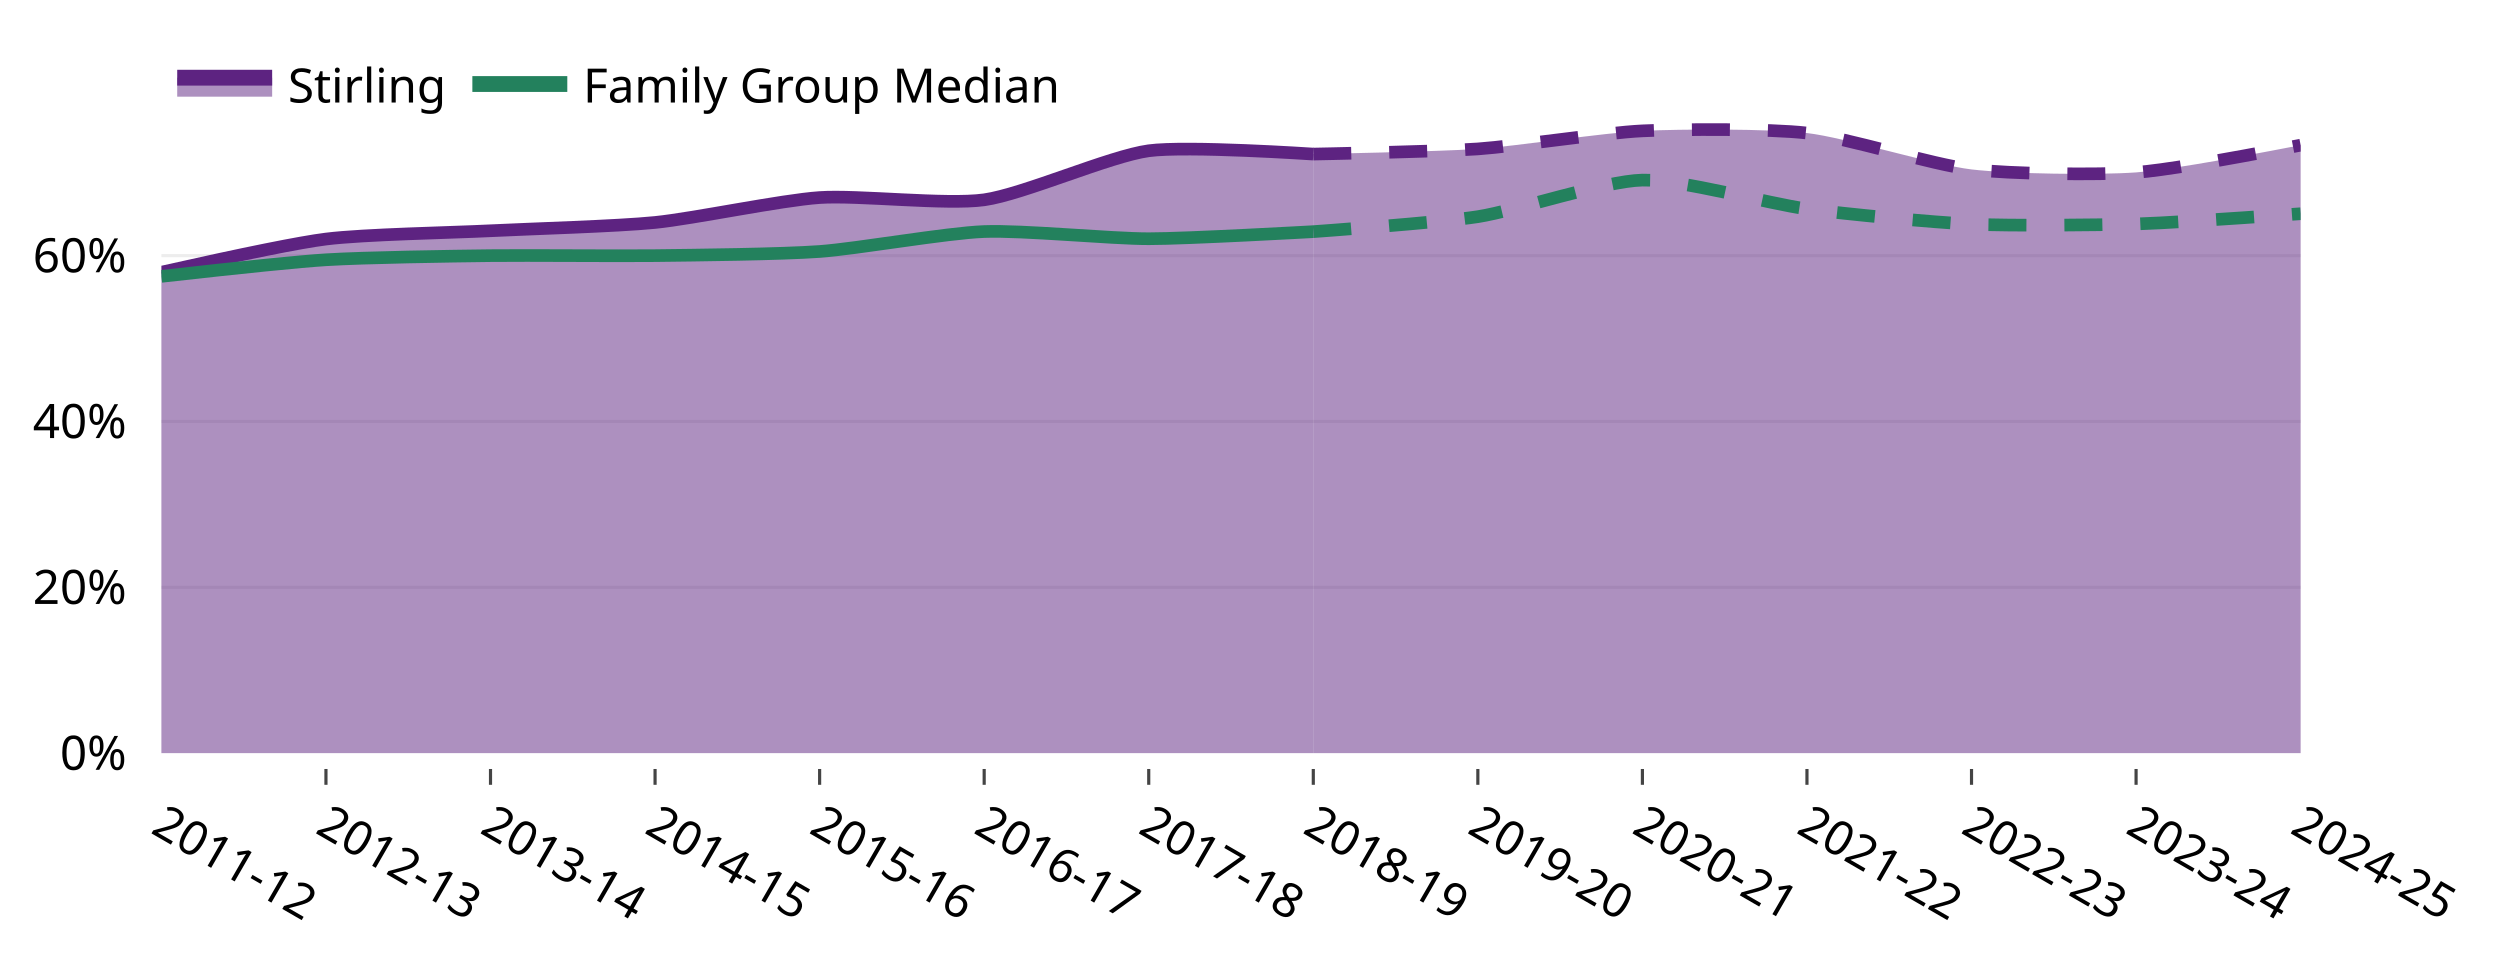
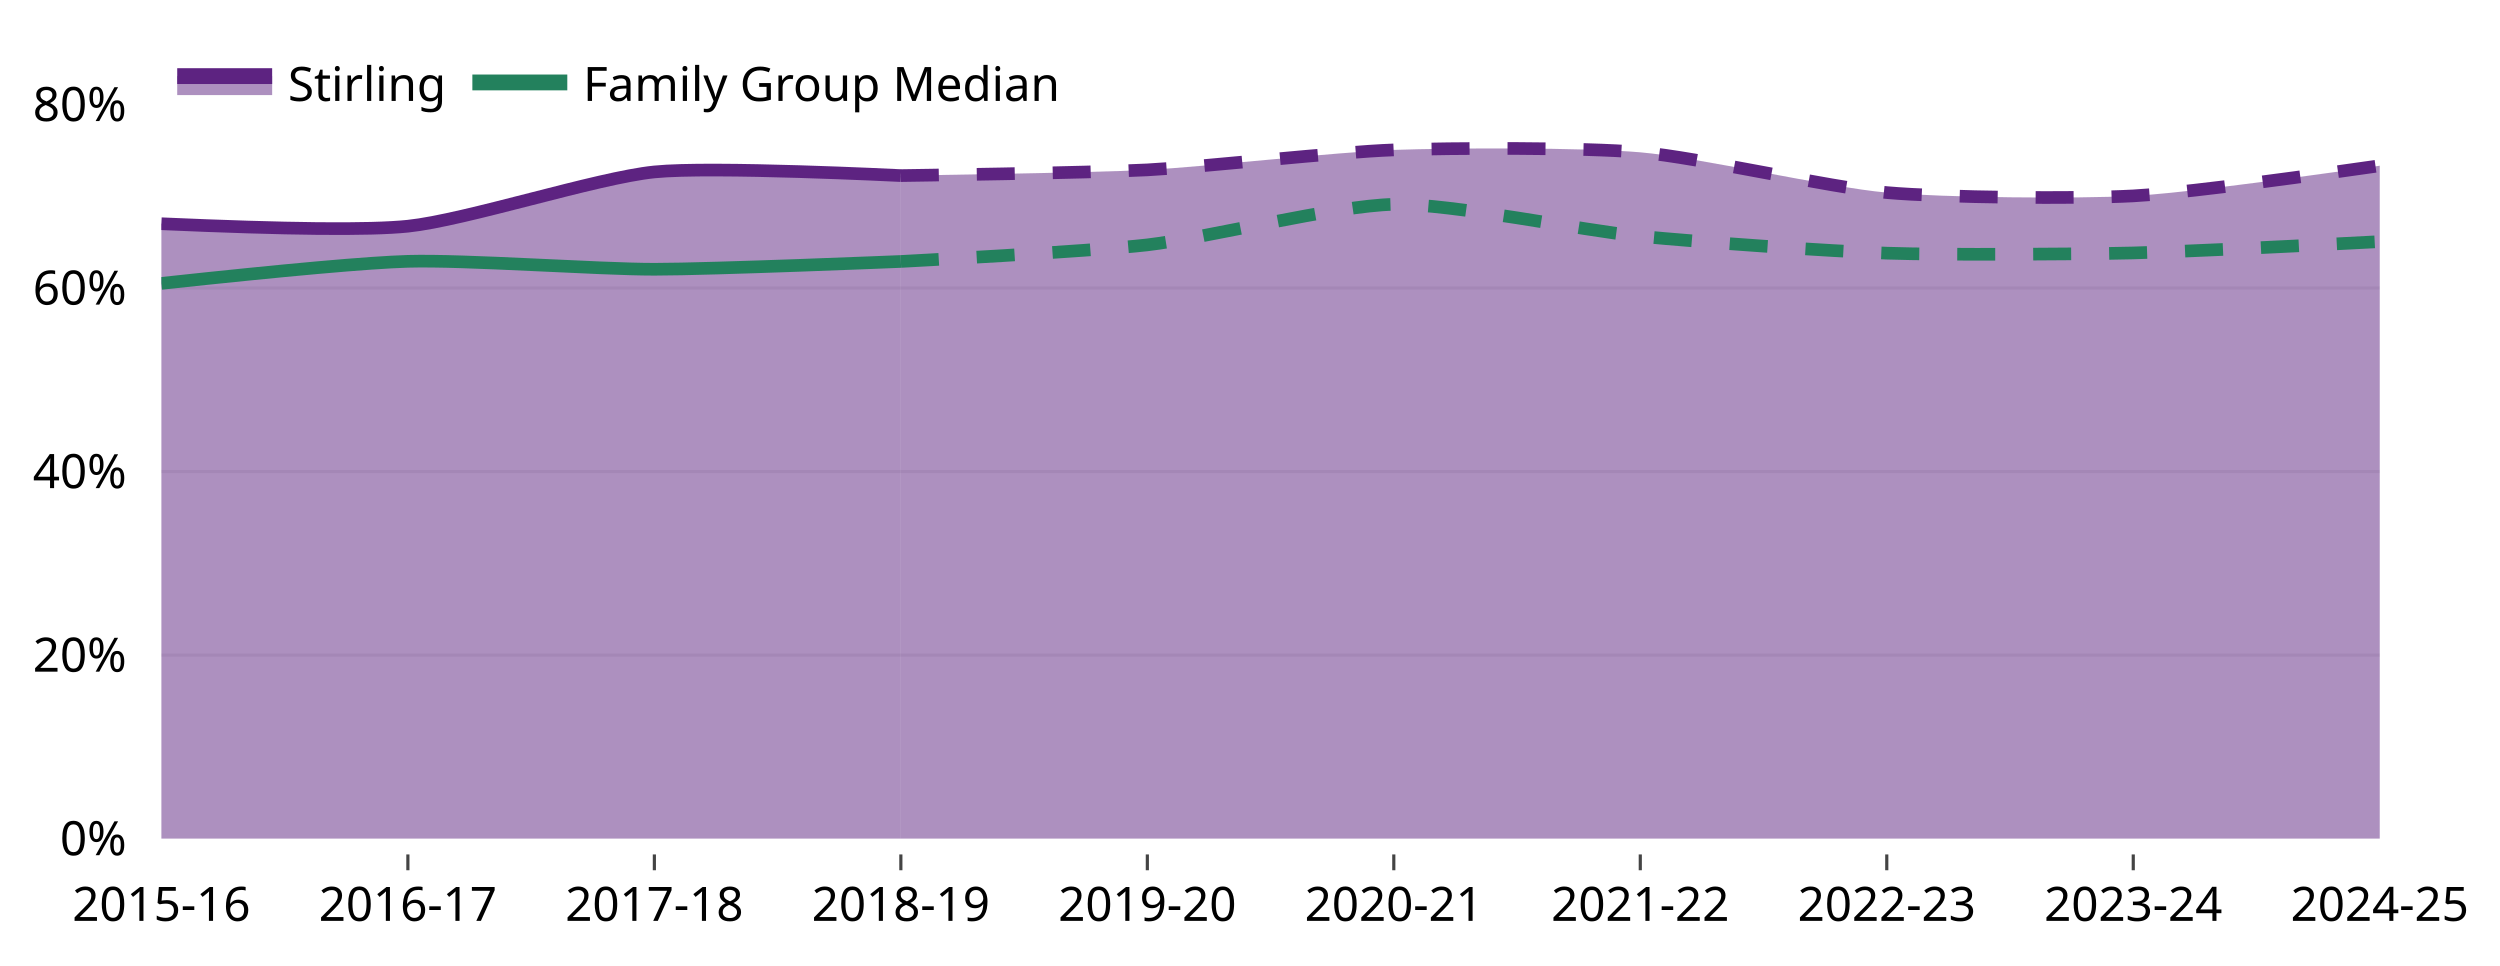
<svg xmlns="http://www.w3.org/2000/svg" class="main-svg" width="790" height="305" style="" viewBox="0 0 790 305">
  <rect x="0" y="0" width="790" height="305" style="fill: rgb(255, 255, 255); fill-opacity: 1;" />
-   <defs id="defs-db8ffa">
+   <defs id="defs-94b7fc">
    <g class="clips">
-       <clipPath id="clipdb8ffaxyplot" class="plotclip">
-         <rect width="676" height="207" />
-       </clipPath>
-       <clipPath class="axesclip" id="clipdb8ffax">
-         <rect x="51" y="0" width="676" height="305" />
-       </clipPath>
-       <clipPath class="axesclip" id="clipdb8ffay">
-         <rect x="0" y="31" width="790" height="207" />
-       </clipPath>
-       <clipPath class="axesclip" id="clipdb8ffaxy">
-         <rect x="51" y="31" width="676" height="207" />
+       <clipPath id="clip94b7fcxyplot" class="plotclip">
+         <rect width="701" height="232" />
+       </clipPath>
+       <clipPath class="axesclip" id="clip94b7fcx">
+         <rect x="51" y="0" width="701" height="305" />
+       </clipPath>
+       <clipPath class="axesclip" id="clip94b7fcy">
+         <rect x="0" y="33" width="790" height="232" />
+       </clipPath>
+       <clipPath class="axesclip" id="clip94b7fcxy">
+         <rect x="51" y="33" width="701" height="232" />
      </clipPath>
    </g>
    <g class="gradients" />
    <g class="patterns" />
  </defs>
  <g class="bglayer">
-     <rect class="bg" x="41" y="21" width="696" height="227" style="fill: rgb(0, 0, 0); fill-opacity: 0; stroke-width: 0;" />
+     <rect class="bg" x="41" y="23" width="721" height="252" style="fill: rgb(0, 0, 0); fill-opacity: 0; stroke-width: 0;" />
  </g>
  <g class="layer-below">
    <g class="imagelayer" />
    <g class="shapelayer" />
  </g>
  <g class="cartesianlayer">
    <g class="subplot xy">
      <g class="layer-subplot">
        <g class="shapelayer" />
        <g class="imagelayer" />
      </g>
      <g class="minor-gridlayer">
        <g class="x" />
        <g class="y" />
      </g>
      <g class="gridlayer">
        <g class="x">
-           <path class="xgrid crisp" transform="translate(103,0)" d="M0,31v207" style="stroke: rgb(255, 255, 255); stroke-opacity: 1; stroke-width: 1px;" />
-           <path class="xgrid crisp" transform="translate(155,0)" d="M0,31v207" style="stroke: rgb(255, 255, 255); stroke-opacity: 1; stroke-width: 1px;" />
-           <path class="xgrid crisp" transform="translate(207,0)" d="M0,31v207" style="stroke: rgb(255, 255, 255); stroke-opacity: 1; stroke-width: 1px;" />
-           <path class="xgrid crisp" transform="translate(259,0)" d="M0,31v207" style="stroke: rgb(255, 255, 255); stroke-opacity: 1; stroke-width: 1px;" />
-           <path class="xgrid crisp" transform="translate(311,0)" d="M0,31v207" style="stroke: rgb(255, 255, 255); stroke-opacity: 1; stroke-width: 1px;" />
-           <path class="xgrid crisp" transform="translate(363,0)" d="M0,31v207" style="stroke: rgb(255, 255, 255); stroke-opacity: 1; stroke-width: 1px;" />
-           <path class="xgrid crisp" transform="translate(415,0)" d="M0,31v207" style="stroke: rgb(255, 255, 255); stroke-opacity: 1; stroke-width: 1px;" />
-           <path class="xgrid crisp" transform="translate(467,0)" d="M0,31v207" style="stroke: rgb(255, 255, 255); stroke-opacity: 1; stroke-width: 1px;" />
-           <path class="xgrid crisp" transform="translate(519,0)" d="M0,31v207" style="stroke: rgb(255, 255, 255); stroke-opacity: 1; stroke-width: 1px;" />
-           <path class="xgrid crisp" transform="translate(571,0)" d="M0,31v207" style="stroke: rgb(255, 255, 255); stroke-opacity: 1; stroke-width: 1px;" />
-           <path class="xgrid crisp" transform="translate(623,0)" d="M0,31v207" style="stroke: rgb(255, 255, 255); stroke-opacity: 1; stroke-width: 1px;" />
-           <path class="xgrid crisp" transform="translate(675,0)" d="M0,31v207" style="stroke: rgb(255, 255, 255); stroke-opacity: 1; stroke-width: 1px;" />
+           <path class="xgrid crisp" transform="translate(128.89,0)" d="M0,33v232" style="stroke: rgb(255, 255, 255); stroke-opacity: 1; stroke-width: 1px;" />
+           <path class="xgrid crisp" transform="translate(206.78,0)" d="M0,33v232" style="stroke: rgb(255, 255, 255); stroke-opacity: 1; stroke-width: 1px;" />
+           <path class="xgrid crisp" transform="translate(284.67,0)" d="M0,33v232" style="stroke: rgb(255, 255, 255); stroke-opacity: 1; stroke-width: 1px;" />
+           <path class="xgrid crisp" transform="translate(362.56,0)" d="M0,33v232" style="stroke: rgb(255, 255, 255); stroke-opacity: 1; stroke-width: 1px;" />
+           <path class="xgrid crisp" transform="translate(440.44,0)" d="M0,33v232" style="stroke: rgb(255, 255, 255); stroke-opacity: 1; stroke-width: 1px;" />
+           <path class="xgrid crisp" transform="translate(518.33,0)" d="M0,33v232" style="stroke: rgb(255, 255, 255); stroke-opacity: 1; stroke-width: 1px;" />
+           <path class="xgrid crisp" transform="translate(596.22,0)" d="M0,33v232" style="stroke: rgb(255, 255, 255); stroke-opacity: 1; stroke-width: 1px;" />
+           <path class="xgrid crisp" transform="translate(674.11,0)" d="M0,33v232" style="stroke: rgb(255, 255, 255); stroke-opacity: 1; stroke-width: 1px;" />
        </g>
        <g class="y">
-           <path class="ygrid crisp" transform="translate(0,185.59)" d="M51,0h676" style="stroke: rgb(237, 237, 237); stroke-opacity: 1; stroke-width: 1px;" />
-           <path class="ygrid crisp" transform="translate(0,133.18)" d="M51,0h676" style="stroke: rgb(237, 237, 237); stroke-opacity: 1; stroke-width: 1px;" />
-           <path class="ygrid crisp" transform="translate(0,80.78)" d="M51,0h676" style="stroke: rgb(237, 237, 237); stroke-opacity: 1; stroke-width: 1px;" />
+           <path class="ygrid crisp" transform="translate(0,207)" d="M51,0h701" style="stroke: rgb(237, 237, 237); stroke-opacity: 1; stroke-width: 1px;" />
+           <path class="ygrid crisp" transform="translate(0,149)" d="M51,0h701" style="stroke: rgb(237, 237, 237); stroke-opacity: 1; stroke-width: 1px;" />
+           <path class="ygrid crisp" transform="translate(0,91)" d="M51,0h701" style="stroke: rgb(237, 237, 237); stroke-opacity: 1; stroke-width: 1px;" />
        </g>
      </g>
      <g class="zerolinelayer">
-         <path class="yzl zl crisp" transform="translate(0,238)" d="M51,0h676" style="stroke: rgb(255, 255, 255); stroke-opacity: 1; stroke-width: 2px;" />
+         <path class="yzl zl crisp" transform="translate(0,265)" d="M51,0h701" style="stroke: rgb(255, 255, 255); stroke-opacity: 1; stroke-width: 2px;" />
      </g>
      <g class="layer-between">
        <g class="shapelayer" />
        <g class="imagelayer" />
      </g>
      <path class="xlines-below" />
      <path class="ylines-below" />
      <g class="overlines-below" />
      <g class="xaxislayer-below" />
      <g class="yaxislayer-below" />
      <g class="overaxes-below" />
      <g class="overplot">
-         <g class="xy" transform="translate(51,31)" clip-path="url(#clipdb8ffaxyplot)">
+         <g class="xy" transform="translate(51,33)" clip-path="url(#clip94b7fcxyplot)">
          <g class="scatterlayer mlayer">
-             <g class="trace scatter trace28d776" style="stroke-miterlimit: 2;">
+             <g class="trace scatter trace5cb4be" style="stroke-miterlimit: 2;">
              <g class="fills">
                <g>
-                   <path class="js-fill" d="M364,207L0,207L0,55.02Q39.81,46.07 52,44.54C64.08,43.03 91.87,42.53 104,41.92C116.13,41.31 143.9,40.52 156,39.3C168.16,38.08 195.83,32.26 208,31.43C220.1,30.6 247.99,33.81 260,32.14C272.26,30.44 299.74,18.3 312,16.64C324.01,15.01 364,17.69 364,17.69Q364,17.69 364,17.69" style="fill: rgb(93, 35, 129); fill-opacity: 0.5; stroke-width: 0;" />
+                   <path class="js-fill" d="M233.67,232L0,232L0,37.7Q59.82,40.35 77.89,38.48C96.17,36.58 137.5,23.18 155.78,21.33C173.85,19.5 233.67,22.49 233.67,22.49Q233.67,22.49 233.67,22.49" style="fill: rgb(93, 35, 129); fill-opacity: 0.5; stroke-width: 0;" />
                </g>
              </g>
              <g class="errorbars" />
              <g class="lines">
-                 <path class="js-line" d="M0,55.02Q39.81,46.07 52,44.54C64.08,43.03 91.87,42.53 104,41.92C116.13,41.31 143.9,40.52 156,39.3C168.16,38.08 195.83,32.26 208,31.43C220.1,30.6 247.99,33.81 260,32.14C272.26,30.44 299.74,18.3 312,16.64C324.01,15.01 364,17.69 364,17.69Q364,17.69 364,17.69" style="vector-effect: none; fill: none; stroke: rgb(93, 35, 129); stroke-opacity: 1; stroke-width: 4px; opacity: 1;" />
-               </g>
-               <g class="points" />
-               <g class="text" />
-             </g>
-             <g class="trace scatter trace5c9677" style="stroke-miterlimit: 2;">
+                 <path class="js-line" d="M0,37.7Q59.82,40.35 77.89,38.48C96.17,36.58 137.5,23.18 155.78,21.33C173.85,19.5 233.67,22.49 233.67,22.49Q233.67,22.49 233.67,22.49" style="vector-effect: none; fill: none; stroke: rgb(93, 35, 129); stroke-opacity: 1; stroke-width: 4px; opacity: 1;" />
+               </g>
+               <g class="points" />
+               <g class="text" />
+             </g>
+             <g class="trace scatter traceb7f0cf" style="stroke-miterlimit: 2;">
              <g class="fills">
                <g>
-                   <path class="js-fill" d="M676,207L364,207L364,17.69Q364,17.69 364,17.69C364,17.69 403.88,16.91 416,16.06C428.15,15.2 455.85,10.93 468,10.35C480.12,9.77 507.94,9.64 520,11.04C532.21,12.46 559.79,21.09 572,22.54C584.06,23.97 611.91,24.36 624,23.48Q636.17,22.59 676,14.87" style="fill: rgb(93, 35, 129); fill-opacity: 0.5; stroke-width: 0;" />
+                   <path class="js-fill" d="M701,232L233.67,232L233.67,22.49Q233.67,22.49 233.67,22.49C233.67,22.49 293.4,21.63 311.56,20.68C329.75,19.73 371.25,15.02 389.44,14.37C407.6,13.72 449.21,13.57 467.33,15.13C485.56,16.7 526.99,26.26 545.22,27.86C563.34,29.45 604.97,29.88 623.11,28.9Q641.32,27.91 701,19.37" style="fill: rgb(93, 35, 129); fill-opacity: 0.5; stroke-width: 0;" />
                </g>
              </g>
              <g class="errorbars" />
              <g class="lines">
-                 <path class="js-line" d="M364,17.69Q364,17.69 364,17.69C364,17.69 403.88,16.91 416,16.06C428.15,15.2 455.85,10.93 468,10.35C480.12,9.77 507.94,9.64 520,11.04C532.21,12.46 559.79,21.09 572,22.54C584.06,23.97 611.91,24.36 624,23.48Q636.17,22.59 676,14.87" style="vector-effect: none; fill: none; stroke: rgb(93, 35, 129); stroke-opacity: 1; stroke-dasharray: 12px, 12px; stroke-width: 4px; opacity: 1;" />
-               </g>
-               <g class="points" />
-               <g class="text" />
-             </g>
-             <g class="trace scatter trace7a9426" style="stroke-miterlimit: 2; opacity: 1;">
+                 <path class="js-line" d="M233.67,22.49Q233.67,22.49 233.67,22.49C233.67,22.49 293.4,21.63 311.56,20.68C329.75,19.73 371.25,15.02 389.44,14.37C407.6,13.72 449.21,13.57 467.33,15.13C485.56,16.7 526.99,26.26 545.22,27.86C563.34,29.45 604.97,29.88 623.11,28.9Q641.32,27.91 701,19.37" style="vector-effect: none; fill: none; stroke: rgb(93, 35, 129); stroke-opacity: 1; stroke-dasharray: 12px, 12px; stroke-width: 4px; opacity: 1;" />
+               </g>
+               <g class="points" />
+               <g class="text" />
+             </g>
+             <g class="trace scatter tracecc2910" style="stroke-miterlimit: 2; opacity: 1;">
              <g class="fills" />
              <g class="errorbars" />
              <g class="lines">
-                 <path class="js-line" d="M0,56.33Q39.85,51.85 52,51.09C64.12,50.33 91.87,49.93 104,49.78C116.13,49.63 143.87,49.93 156,49.78C168.13,49.63 195.89,49.35 208,48.47C220.15,47.58 247.85,42.64 260,42.17C272.11,41.7 299.87,44.44 312,44.44C324.13,44.44 364,42.2 364,42.2Q364,42.2 364,42.2" style="vector-effect: none; fill: none; stroke: rgb(35, 129, 93); stroke-opacity: 1; stroke-width: 4px; opacity: 1;" />
-               </g>
-               <g class="points" />
-               <g class="text" />
-             </g>
-             <g class="trace scatter tracee65fa7" style="stroke-miterlimit: 2; opacity: 1;">
+                 <path class="js-line" d="M0,56.55Q59.7,50.1 77.89,49.58C96.05,49.06 137.61,52.09 155.78,52.09C173.95,52.09 233.67,49.62 233.67,49.62Q233.67,49.62 233.67,49.62" style="vector-effect: none; fill: none; stroke: rgb(35, 129, 93); stroke-opacity: 1; stroke-width: 4px; opacity: 1;" />
+               </g>
+               <g class="points" />
+               <g class="text" />
+             </g>
+             <g class="trace scatter trace243223" style="stroke-miterlimit: 2; opacity: 1;">
              <g class="fills" />
              <g class="errorbars" />
              <g class="lines">
-                 <path class="js-line" d="M364,42.2Q364,42.2 364,42.2C364,42.2 403.93,39.35 416,37.47C428.19,35.57 455.84,26.19 468,25.91C480.11,25.64 507.83,33.39 520,35.02C532.1,36.64 559.85,39.29 572,39.84C584.12,40.39 611.87,40.15 624,39.77Q636.14,39.39 676,36.54" style="vector-effect: none; fill: none; stroke: rgb(35, 129, 93); stroke-opacity: 1; stroke-dasharray: 12px, 12px; stroke-width: 4px; opacity: 1;" />
+                 <path class="js-line" d="M233.67,49.62Q233.67,49.62 233.67,49.62C233.67,49.62 293.44,46.47 311.56,44.38C329.78,42.27 371.24,31.89 389.44,31.58C407.59,31.27 449.13,39.87 467.33,41.67C485.48,43.46 527.04,46.39 545.22,47C563.38,47.61 604.94,47.36 623.11,46.93Q641.29,46.5 701,43.35" style="vector-effect: none; fill: none; stroke: rgb(35, 129, 93); stroke-opacity: 1; stroke-dasharray: 12px, 12px; stroke-width: 4px; opacity: 1;" />
              </g>
              <g class="points" />
              <g class="text" />
            </g>
          </g>
        </g>
      </g>
      <g class="zerolinelayer-above" />
      <path class="xlines-above crisp" d="" style="fill: none; stroke-width: 1px; stroke: rgb(0, 0, 0); stroke-opacity: 0;" />
      <path class="ylines-above crisp" d="M0,0" style="fill: none;" />
      <g class="overlines-above" />
      <g class="xaxislayer-above">
-         <path class="xtick ticks crisp" d="M0,248v-5" transform="translate(103,0)" style="stroke: rgb(68, 68, 68); stroke-opacity: 1; stroke-width: 1px;" />
-         <path class="xtick ticks crisp" d="M0,248v-5" transform="translate(155,0)" style="stroke: rgb(68, 68, 68); stroke-opacity: 1; stroke-width: 1px;" />
-         <path class="xtick ticks crisp" d="M0,248v-5" transform="translate(207,0)" style="stroke: rgb(68, 68, 68); stroke-opacity: 1; stroke-width: 1px;" />
-         <path class="xtick ticks crisp" d="M0,248v-5" transform="translate(259,0)" style="stroke: rgb(68, 68, 68); stroke-opacity: 1; stroke-width: 1px;" />
-         <path class="xtick ticks crisp" d="M0,248v-5" transform="translate(311,0)" style="stroke: rgb(68, 68, 68); stroke-opacity: 1; stroke-width: 1px;" />
-         <path class="xtick ticks crisp" d="M0,248v-5" transform="translate(363,0)" style="stroke: rgb(68, 68, 68); stroke-opacity: 1; stroke-width: 1px;" />
-         <path class="xtick ticks crisp" d="M0,248v-5" transform="translate(415,0)" style="stroke: rgb(68, 68, 68); stroke-opacity: 1; stroke-width: 1px;" />
-         <path class="xtick ticks crisp" d="M0,248v-5" transform="translate(467,0)" style="stroke: rgb(68, 68, 68); stroke-opacity: 1; stroke-width: 1px;" />
-         <path class="xtick ticks crisp" d="M0,248v-5" transform="translate(519,0)" style="stroke: rgb(68, 68, 68); stroke-opacity: 1; stroke-width: 1px;" />
-         <path class="xtick ticks crisp" d="M0,248v-5" transform="translate(571,0)" style="stroke: rgb(68, 68, 68); stroke-opacity: 1; stroke-width: 1px;" />
-         <path class="xtick ticks crisp" d="M0,248v-5" transform="translate(623,0)" style="stroke: rgb(68, 68, 68); stroke-opacity: 1; stroke-width: 1px;" />
-         <path class="xtick ticks crisp" d="M0,248v-5" transform="translate(675,0)" style="stroke: rgb(68, 68, 68); stroke-opacity: 1; stroke-width: 1px;" />
-         <g class="xtick">
-           <text text-anchor="start" x="0" y="264" transform="translate(51,0) rotate(30,0,256.5)" style="font-family: 'Segoe UI Semibold'; font-size: 15px; fill: rgb(0, 0, 0); fill-opacity: 1; white-space: pre;">2011-12</text>
-         </g>
-         <g class="xtick">
-           <text text-anchor="start" x="0" y="264" transform="translate(103,0) rotate(30,0,256.5)" style="font-family: 'Segoe UI Semibold'; font-size: 15px; fill: rgb(0, 0, 0); fill-opacity: 1; white-space: pre;">2012-13</text>
-         </g>
-         <g class="xtick">
-           <text text-anchor="start" x="0" y="264" transform="translate(155,0) rotate(30,0,256.5)" style="font-family: 'Segoe UI Semibold'; font-size: 15px; fill: rgb(0, 0, 0); fill-opacity: 1; white-space: pre;">2013-14</text>
-         </g>
-         <g class="xtick">
-           <text text-anchor="start" x="0" y="264" transform="translate(207,0) rotate(30,0,256.5)" style="font-family: 'Segoe UI Semibold'; font-size: 15px; fill: rgb(0, 0, 0); fill-opacity: 1; white-space: pre;">2014-15</text>
-         </g>
-         <g class="xtick">
-           <text text-anchor="start" x="0" y="264" transform="translate(259,0) rotate(30,0,256.5)" style="font-family: 'Segoe UI Semibold'; font-size: 15px; fill: rgb(0, 0, 0); fill-opacity: 1; white-space: pre;">2015-16</text>
-         </g>
-         <g class="xtick">
-           <text text-anchor="start" x="0" y="264" transform="translate(311,0) rotate(30,0,256.5)" style="font-family: 'Segoe UI Semibold'; font-size: 15px; fill: rgb(0, 0, 0); fill-opacity: 1; white-space: pre;">2016-17</text>
-         </g>
-         <g class="xtick">
-           <text text-anchor="start" x="0" y="264" transform="translate(363,0) rotate(30,0,256.5)" style="font-family: 'Segoe UI Semibold'; font-size: 15px; fill: rgb(0, 0, 0); fill-opacity: 1; white-space: pre;">2017-18</text>
-         </g>
-         <g class="xtick">
-           <text text-anchor="start" x="0" y="264" transform="translate(415,0) rotate(30,0,256.5)" style="font-family: 'Segoe UI Semibold'; font-size: 15px; fill: rgb(0, 0, 0); fill-opacity: 1; white-space: pre;">2018-19</text>
-         </g>
-         <g class="xtick">
-           <text text-anchor="start" x="0" y="264" transform="translate(467,0) rotate(30,0,256.5)" style="font-family: 'Segoe UI Semibold'; font-size: 15px; fill: rgb(0, 0, 0); fill-opacity: 1; white-space: pre;">2019-20</text>
-         </g>
-         <g class="xtick">
-           <text text-anchor="start" x="0" y="264" transform="translate(519,0) rotate(30,0,256.5)" style="font-family: 'Segoe UI Semibold'; font-size: 15px; fill: rgb(0, 0, 0); fill-opacity: 1; white-space: pre;">2020-21</text>
-         </g>
-         <g class="xtick">
-           <text text-anchor="start" x="0" y="264" transform="translate(571,0) rotate(30,0,256.5)" style="font-family: 'Segoe UI Semibold'; font-size: 15px; fill: rgb(0, 0, 0); fill-opacity: 1; white-space: pre;">2021-22</text>
-         </g>
-         <g class="xtick">
-           <text text-anchor="start" x="0" y="264" transform="translate(623,0) rotate(30,0,256.5)" style="font-family: 'Segoe UI Semibold'; font-size: 15px; fill: rgb(0, 0, 0); fill-opacity: 1; white-space: pre;">2022-23</text>
-         </g>
-         <g class="xtick">
-           <text text-anchor="start" x="0" y="264" transform="translate(675,0) rotate(30,0,256.5)" style="font-family: 'Segoe UI Semibold'; font-size: 15px; fill: rgb(0, 0, 0); fill-opacity: 1; white-space: pre;">2023-24</text>
-         </g>
-         <g class="xtick">
-           <text text-anchor="start" x="0" y="264" transform="translate(727,0) rotate(30,0,256.5)" style="font-family: 'Segoe UI Semibold'; font-size: 15px; fill: rgb(0, 0, 0); fill-opacity: 1; white-space: pre;">2024-25</text>
+         <path class="xtick ticks crisp" d="M0,275v-5" transform="translate(128.89,0)" style="stroke: rgb(68, 68, 68); stroke-opacity: 1; stroke-width: 1px;" />
+         <path class="xtick ticks crisp" d="M0,275v-5" transform="translate(206.78,0)" style="stroke: rgb(68, 68, 68); stroke-opacity: 1; stroke-width: 1px;" />
+         <path class="xtick ticks crisp" d="M0,275v-5" transform="translate(284.67,0)" style="stroke: rgb(68, 68, 68); stroke-opacity: 1; stroke-width: 1px;" />
+         <path class="xtick ticks crisp" d="M0,275v-5" transform="translate(362.56,0)" style="stroke: rgb(68, 68, 68); stroke-opacity: 1; stroke-width: 1px;" />
+         <path class="xtick ticks crisp" d="M0,275v-5" transform="translate(440.44,0)" style="stroke: rgb(68, 68, 68); stroke-opacity: 1; stroke-width: 1px;" />
+         <path class="xtick ticks crisp" d="M0,275v-5" transform="translate(518.33,0)" style="stroke: rgb(68, 68, 68); stroke-opacity: 1; stroke-width: 1px;" />
+         <path class="xtick ticks crisp" d="M0,275v-5" transform="translate(596.22,0)" style="stroke: rgb(68, 68, 68); stroke-opacity: 1; stroke-width: 1px;" />
+         <path class="xtick ticks crisp" d="M0,275v-5" transform="translate(674.11,0)" style="stroke: rgb(68, 68, 68); stroke-opacity: 1; stroke-width: 1px;" />
+         <g class="xtick">
+           <text text-anchor="middle" x="0" y="291" transform="translate(51,0)" style="font-family: 'Segoe UI Semibold'; font-size: 15px; fill: rgb(0, 0, 0); fill-opacity: 1; white-space: pre;">2015-16</text>
+         </g>
+         <g class="xtick">
+           <text text-anchor="middle" x="0" y="291" transform="translate(128.89,0)" style="font-family: 'Segoe UI Semibold'; font-size: 15px; fill: rgb(0, 0, 0); fill-opacity: 1; white-space: pre;">2016-17</text>
+         </g>
+         <g class="xtick">
+           <text text-anchor="middle" x="0" y="291" transform="translate(206.78,0)" style="font-family: 'Segoe UI Semibold'; font-size: 15px; fill: rgb(0, 0, 0); fill-opacity: 1; white-space: pre;">2017-18</text>
+         </g>
+         <g class="xtick">
+           <text text-anchor="middle" x="0" y="291" transform="translate(284.67,0)" style="font-family: 'Segoe UI Semibold'; font-size: 15px; fill: rgb(0, 0, 0); fill-opacity: 1; white-space: pre;">2018-19</text>
+         </g>
+         <g class="xtick">
+           <text text-anchor="middle" x="0" y="291" transform="translate(362.56,0)" style="font-family: 'Segoe UI Semibold'; font-size: 15px; fill: rgb(0, 0, 0); fill-opacity: 1; white-space: pre;">2019-20</text>
+         </g>
+         <g class="xtick">
+           <text text-anchor="middle" x="0" y="291" transform="translate(440.44,0)" style="font-family: 'Segoe UI Semibold'; font-size: 15px; fill: rgb(0, 0, 0); fill-opacity: 1; white-space: pre;">2020-21</text>
+         </g>
+         <g class="xtick">
+           <text text-anchor="middle" x="0" y="291" transform="translate(518.33,0)" style="font-family: 'Segoe UI Semibold'; font-size: 15px; fill: rgb(0, 0, 0); fill-opacity: 1; white-space: pre;">2021-22</text>
+         </g>
+         <g class="xtick">
+           <text text-anchor="middle" x="0" y="291" transform="translate(596.22,0)" style="font-family: 'Segoe UI Semibold'; font-size: 15px; fill: rgb(0, 0, 0); fill-opacity: 1; white-space: pre;">2022-23</text>
+         </g>
+         <g class="xtick">
+           <text text-anchor="middle" x="0" y="291" transform="translate(674.11,0)" style="font-family: 'Segoe UI Semibold'; font-size: 15px; fill: rgb(0, 0, 0); fill-opacity: 1; white-space: pre;">2023-24</text>
+         </g>
+         <g class="xtick">
+           <text text-anchor="middle" x="0" y="291" transform="translate(752,0)" style="font-family: 'Segoe UI Semibold'; font-size: 15px; fill: rgb(0, 0, 0); fill-opacity: 1; white-space: pre;">2024-25</text>
        </g>
      </g>
      <g class="yaxislayer-above">
        <g class="ytick">
-           <text text-anchor="end" x="40" y="5.25" transform="translate(0,238)" style="font-family: 'Segoe UI Semibold'; font-size: 15px; fill: rgb(0, 0, 0); fill-opacity: 1; white-space: pre;">0%</text>
-         </g>
-         <g class="ytick">
-           <text text-anchor="end" x="40" y="5.25" style="font-family: 'Segoe UI Semibold'; font-size: 15px; fill: rgb(0, 0, 0); fill-opacity: 1; white-space: pre;" transform="translate(0,185.59)">20%</text>
-         </g>
-         <g class="ytick">
-           <text text-anchor="end" x="40" y="5.25" style="font-family: 'Segoe UI Semibold'; font-size: 15px; fill: rgb(0, 0, 0); fill-opacity: 1; white-space: pre;" transform="translate(0,133.18)">40%</text>
-         </g>
-         <g class="ytick">
-           <text text-anchor="end" x="40" y="5.25" style="font-family: 'Segoe UI Semibold'; font-size: 15px; fill: rgb(0, 0, 0); fill-opacity: 1; white-space: pre;" transform="translate(0,80.78)">60%</text>
+           <text text-anchor="end" x="40" y="5.25" transform="translate(0,265)" style="font-family: 'Segoe UI Semibold'; font-size: 15px; fill: rgb(0, 0, 0); fill-opacity: 1; white-space: pre;">0%</text>
+         </g>
+         <g class="ytick">
+           <text text-anchor="end" x="40" y="5.25" style="font-family: 'Segoe UI Semibold'; font-size: 15px; fill: rgb(0, 0, 0); fill-opacity: 1; white-space: pre;" transform="translate(0,207)">20%</text>
+         </g>
+         <g class="ytick">
+           <text text-anchor="end" x="40" y="5.25" style="font-family: 'Segoe UI Semibold'; font-size: 15px; fill: rgb(0, 0, 0); fill-opacity: 1; white-space: pre;" transform="translate(0,149)">40%</text>
+         </g>
+         <g class="ytick">
+           <text text-anchor="end" x="40" y="5.25" style="font-family: 'Segoe UI Semibold'; font-size: 15px; fill: rgb(0, 0, 0); fill-opacity: 1; white-space: pre;" transform="translate(0,91)">60%</text>
+         </g>
+         <g class="ytick">
+           <text text-anchor="end" x="40" y="5.25" style="font-family: 'Segoe UI Semibold'; font-size: 15px; fill: rgb(0, 0, 0); fill-opacity: 1; white-space: pre;" transform="translate(0,33)">80%</text>
        </g>
      </g>
      <g class="overaxes-above" />
    </g>
  </g>
  <g class="polarlayer" />
  <g class="smithlayer" />
  <g class="ternarylayer" />
  <g class="geolayer" />
  <g class="funnelarealayer" />
  <g class="pielayer" />
  <g class="iciclelayer" />
  <g class="treemaplayer" />
  <g class="sunburstlayer" />
  <g class="glimages" />
-   <defs id="topdefs-db8ffa">
+   <defs id="topdefs-94b7fc">
    <g class="clips" />
-     <clipPath id="legenddb8ffa">
+     <clipPath id="legend94b7fc">
      <rect width="285" height="33" x="0" y="0" />
    </clipPath>
  </defs>
  <g class="layer-above">
    <g class="imagelayer" />
    <g class="shapelayer" />
  </g>
  <g class="infolayer">
-     <g class="legend" pointer-events="all" transform="translate(51,10.3)">
+     <g class="legend" pointer-events="all" transform="translate(51,9.8)">
      <rect class="bg" shape-rendering="crispEdges" style="stroke: rgb(68, 68, 68); stroke-opacity: 1; fill: rgb(0, 0, 0); fill-opacity: 0; stroke-width: 0px;" width="285" height="33" x="0" y="0" />
-       <g class="scrollbox" transform="" clip-path="url(#legenddb8ffa)">
+       <g class="scrollbox" transform="" clip-path="url(#legend94b7fc)">
        <g class="groups">
          <g class="traces" transform="translate(0,16.25)" style="opacity: 1;">
            <text class="legendtext" text-anchor="start" x="40" y="5.85" style="font-family: 'Segoe UI Semibold'; font-size: 15px; fill: rgb(0, 0, 0); fill-opacity: 1; white-space: pre;">Stirling</text>
            <g class="layers">
              <g class="legendfill">
                <path class="js-fill" d="M5,-2h30v6h-30z" style="stroke-width: 0; fill: rgb(93, 35, 129); fill-opacity: 0.5;" />
              </g>
              <g class="legendlines">
                <path class="js-line" d="M5,-2h30" style="fill: none; stroke: rgb(93, 35, 129); stroke-opacity: 1; stroke-width: 5px;" />
              </g>
              <g class="legendsymbols">
                <g class="legendpoints" />
              </g>
            </g>
            <rect class="legendtoggle" x="0" y="-11.25" width="90.766" height="22.5" style="fill: rgb(0, 0, 0); fill-opacity: 0;" />
          </g>
          <g class="traces" transform="translate(93.26562,16.25)" style="opacity: 1;">
            <text class="legendtext" text-anchor="start" x="40" y="5.85" style="font-family: 'Segoe UI Semibold'; font-size: 15px; fill: rgb(0, 0, 0); fill-opacity: 1; white-space: pre;">Family Group Median</text>
            <g class="layers" style="opacity: 1;">
              <g class="legendfill" />
              <g class="legendlines">
                <path class="js-line" d="M5,0h30" style="fill: none; stroke: rgb(35, 129, 93); stroke-opacity: 1; stroke-width: 5px;" />
              </g>
              <g class="legendsymbols">
                <g class="legendpoints" />
              </g>
            </g>
            <rect class="legendtoggle" x="0" y="-11.25" width="188.602" height="22.5" style="fill: rgb(0, 0, 0); fill-opacity: 0;" />
          </g>
        </g>
      </g>
      <rect class="scrollbar" rx="20" ry="3" width="0" height="0" style="fill: rgb(128, 139, 164); fill-opacity: 1;" x="0" y="0" />
    </g>
    <g class="g-gtitle" />
    <g class="g-xtitle" />
    <g class="g-ytitle" />
  </g>
</svg>
